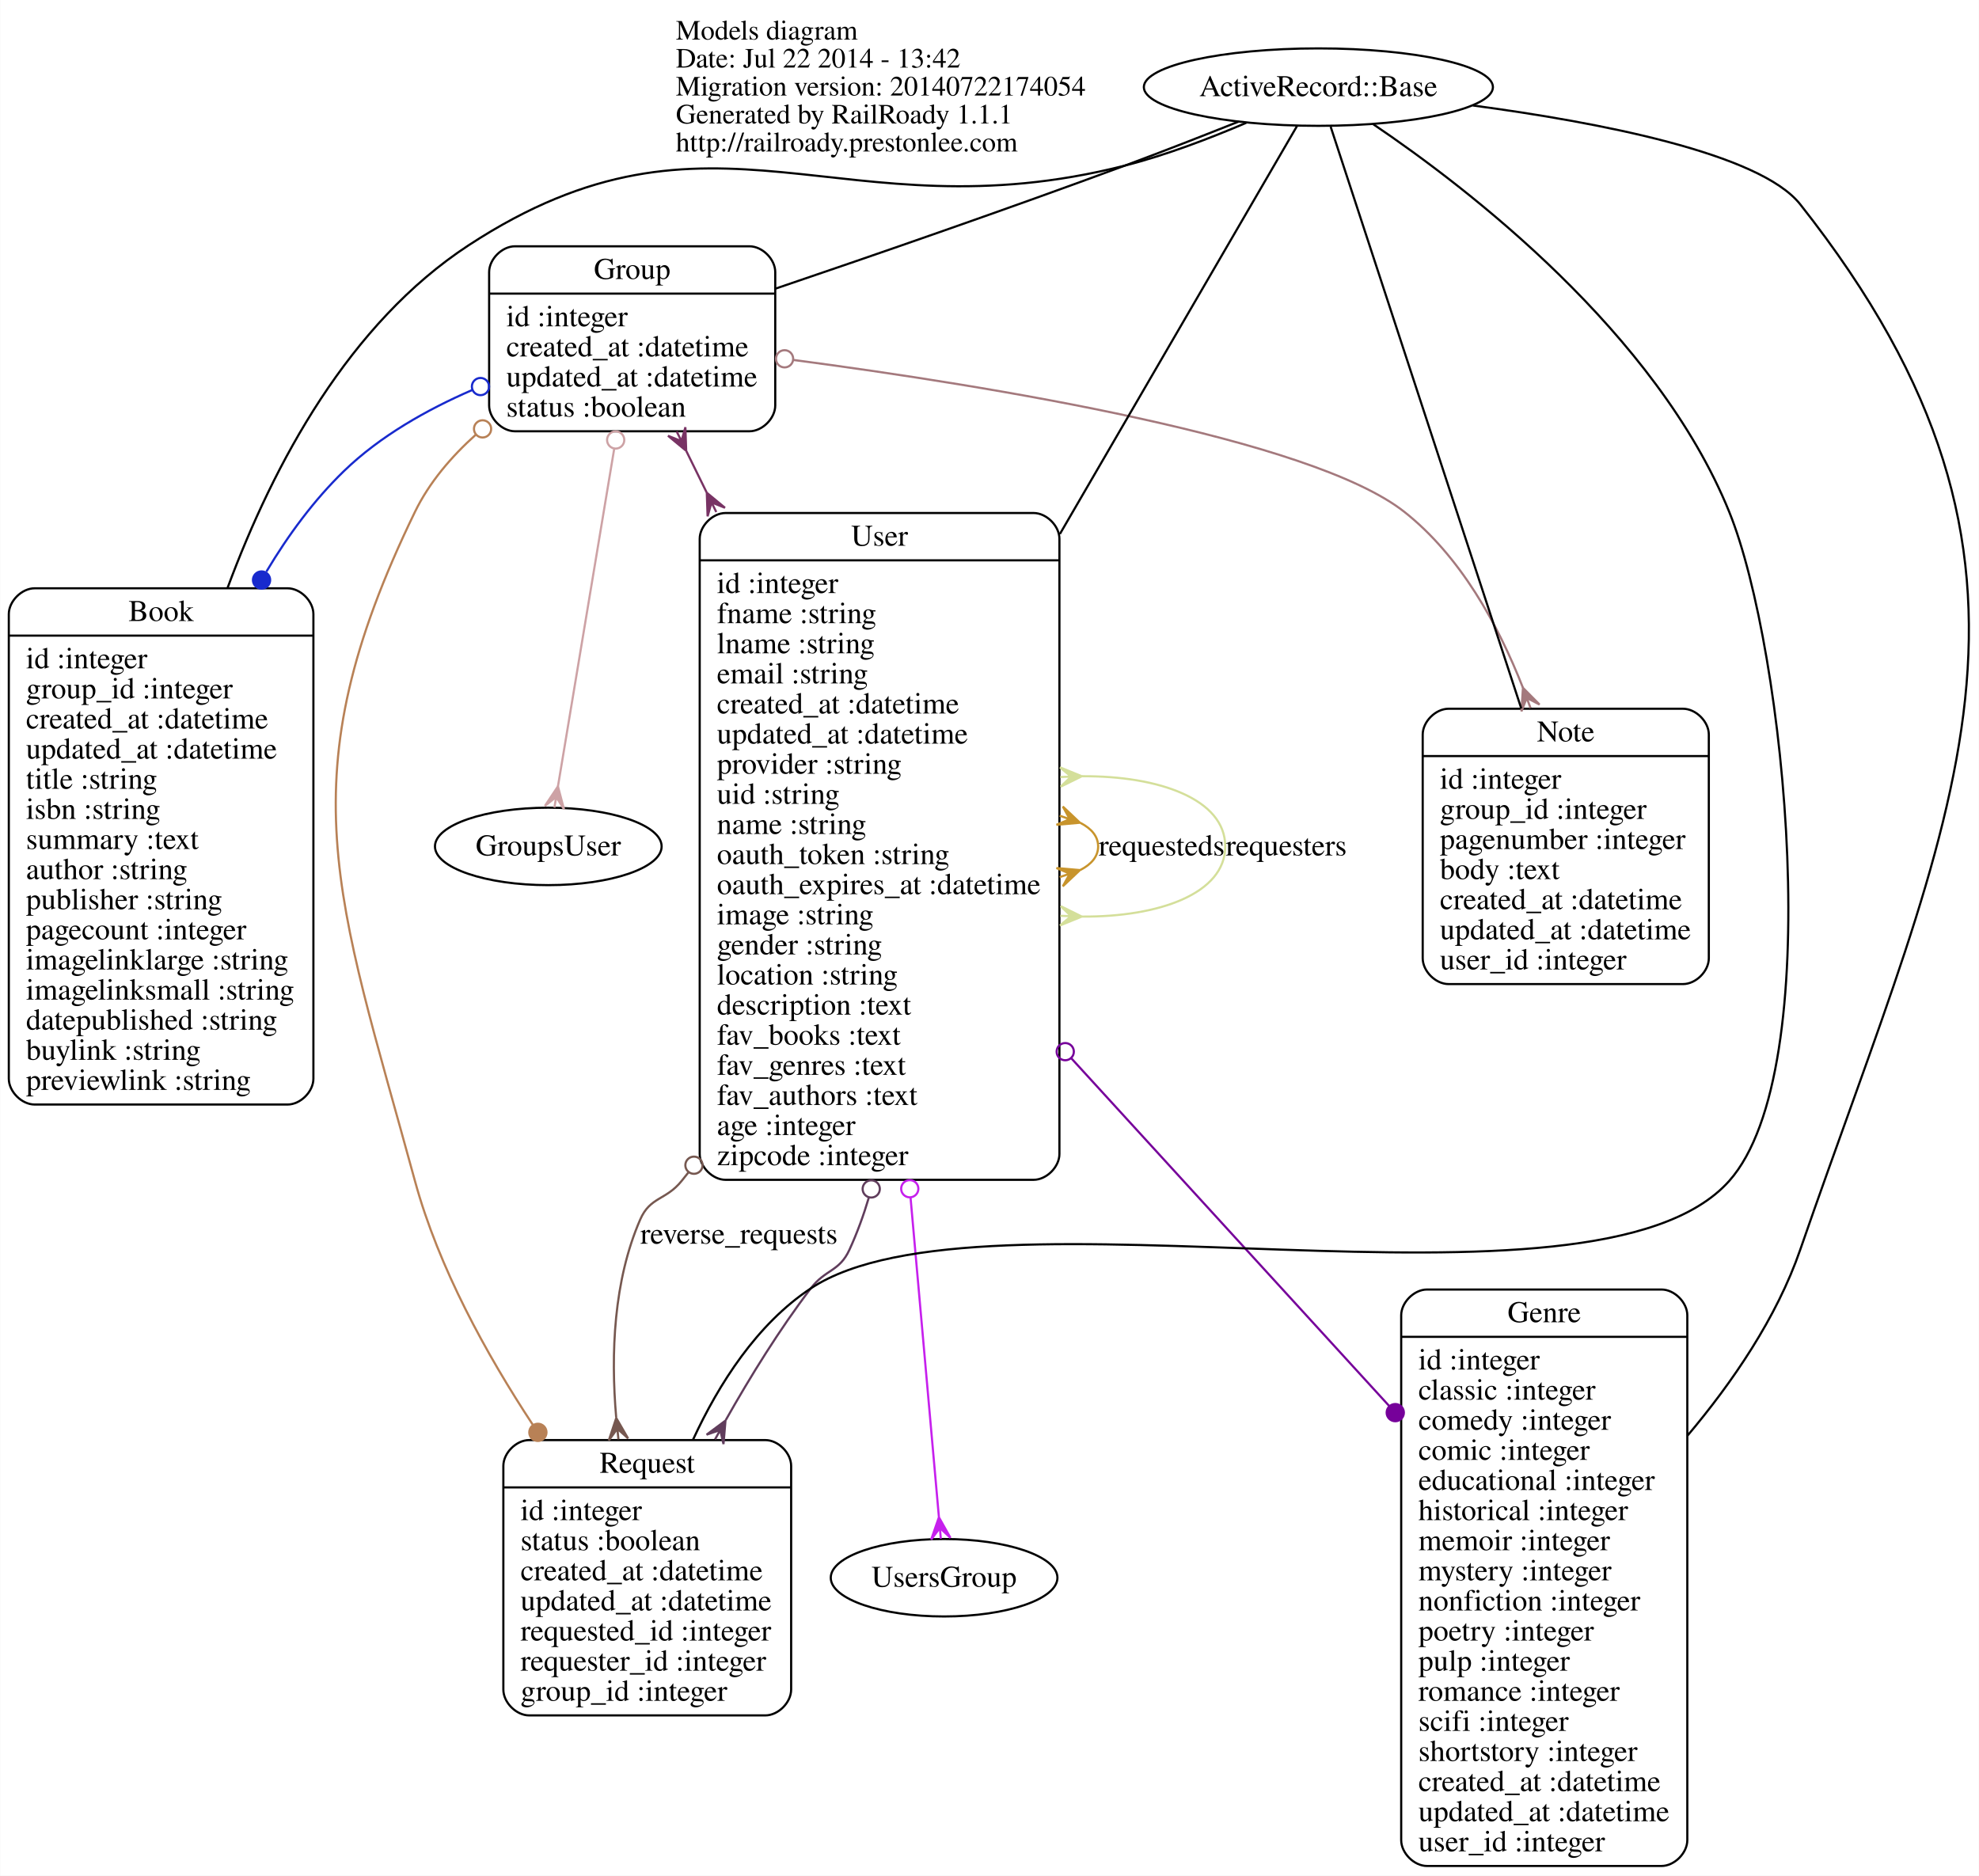
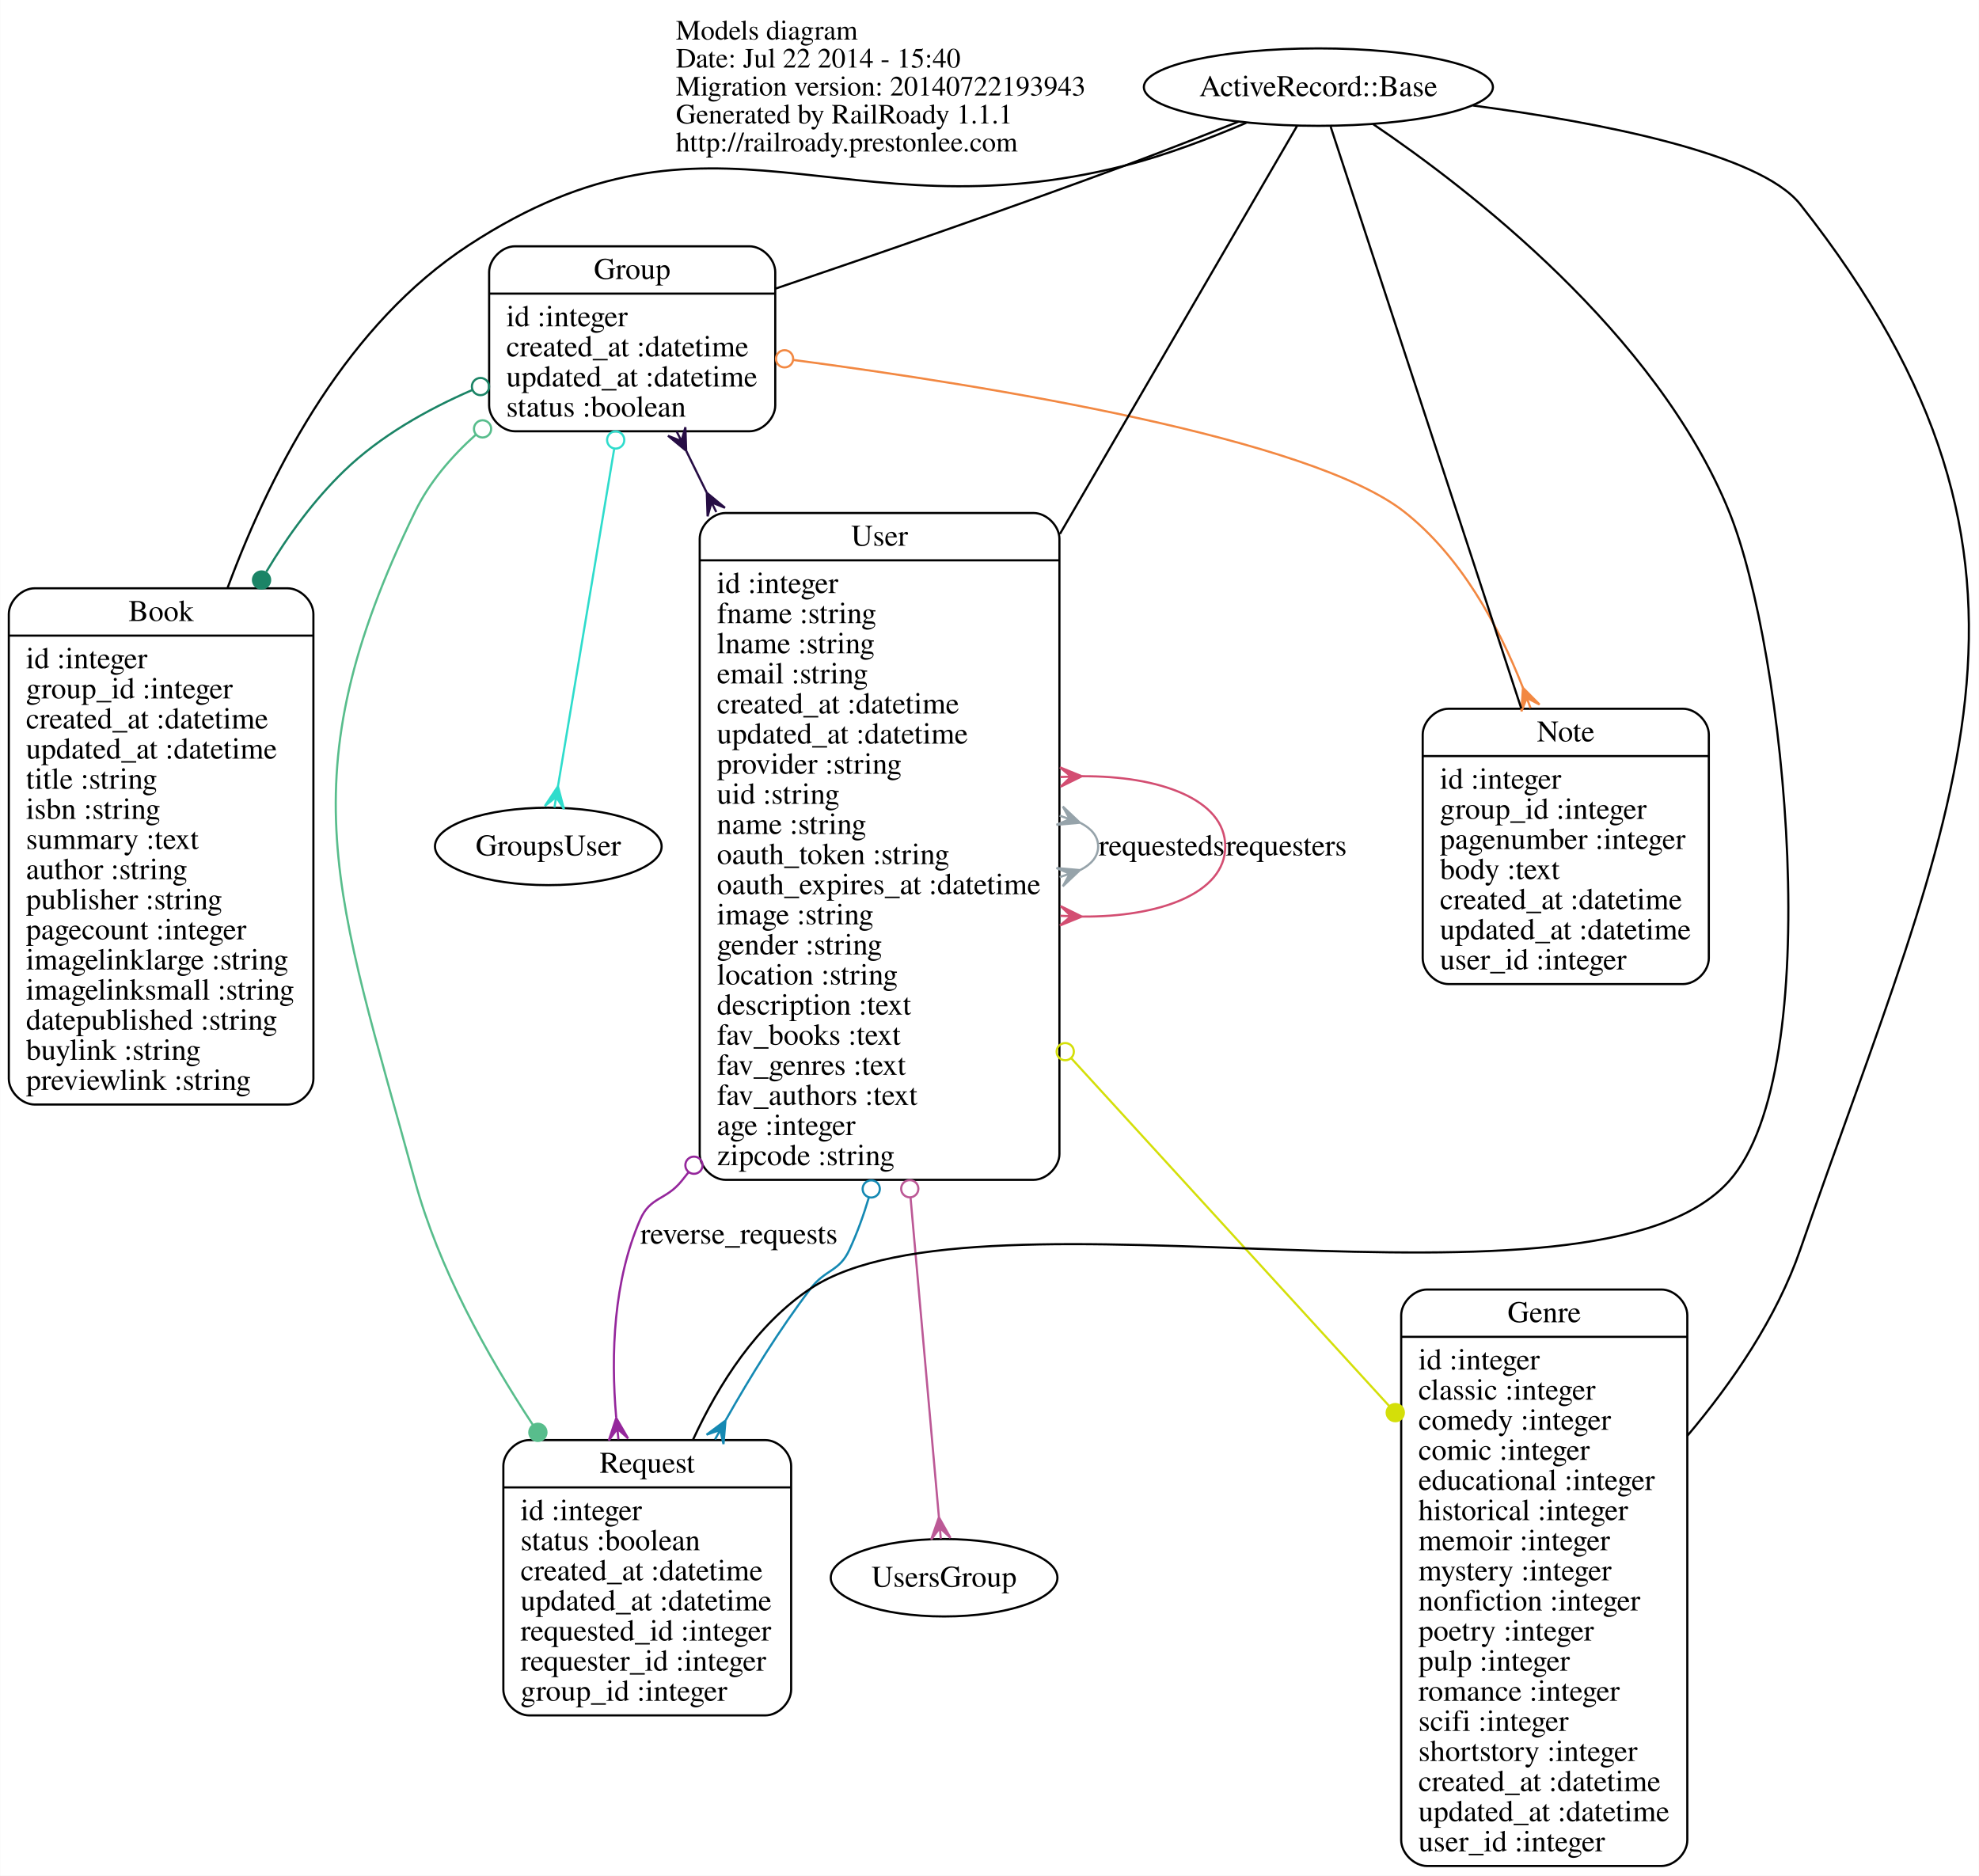
<svg xmlns="http://www.w3.org/2000/svg" width="920pt" height="872pt" viewBox="0.00 0.00 919.81 872.00">
  <g id="graph0" class="graph" transform="scale(1 1) rotate(0) translate(4 868)">
    <polygon fill="white" stroke="none" points="-4,4 -4,-868 915.808,-868 915.808,4 -4,4" />
    <g id="node1" class="node">
      <text text-anchor="start" x="310.111" y="-849.6" font-family="Times,serif" font-size="13.00">Models diagram</text>
-       <text text-anchor="start" x="310.111" y="-836.6" font-family="Times,serif" font-size="13.00">Date: Jul 22 2014 - 13:42</text>
-       <text text-anchor="start" x="310.111" y="-823.6" font-family="Times,serif" font-size="13.00">Migration version: 20140722174054</text>
+       <text text-anchor="start" x="310.111" y="-836.6" font-family="Times,serif" font-size="13.00">Date: Jul 22 2014 - 15:40</text>
+       <text text-anchor="start" x="310.111" y="-823.6" font-family="Times,serif" font-size="13.00">Migration version: 20140722193943</text>
      <text text-anchor="start" x="310.111" y="-810.6" font-family="Times,serif" font-size="13.00">Generated by RailRoady 1.1.1</text>
      <text text-anchor="start" x="310.111" y="-797.6" font-family="Times,serif" font-size="13.00">http://railroady.prestonlee.com</text>
    </g>
    <g id="node2" class="node">
      <path fill="none" stroke="black" d="M12,-354.5C12,-354.5 129.597,-354.5 129.597,-354.5 135.597,-354.5 141.597,-360.5 141.597,-366.5 141.597,-366.5 141.597,-582.5 141.597,-582.5 141.597,-588.5 135.597,-594.5 129.597,-594.5 129.597,-594.5 12,-594.5 12,-594.5 6,-594.5 0,-588.5 0,-582.5 0,-582.5 0,-366.5 0,-366.5 0,-360.5 6,-354.5 12,-354.5" />
      <text text-anchor="middle" x="70.798" y="-579.3" font-family="Times,serif" font-size="14.00">Book</text>
      <polyline fill="none" stroke="black" points="0,-572.5 141.597,-572.5 " />
      <text text-anchor="start" x="8" y="-557.3" font-family="Times,serif" font-size="14.00">id :integer</text>
      <text text-anchor="start" x="8" y="-543.3" font-family="Times,serif" font-size="14.00">group_id :integer</text>
      <text text-anchor="start" x="8" y="-529.3" font-family="Times,serif" font-size="14.00">created_at :datetime</text>
      <text text-anchor="start" x="8" y="-515.3" font-family="Times,serif" font-size="14.00">updated_at :datetime</text>
      <text text-anchor="start" x="8" y="-501.3" font-family="Times,serif" font-size="14.00">title :string</text>
      <text text-anchor="start" x="8" y="-487.3" font-family="Times,serif" font-size="14.00">isbn :string</text>
      <text text-anchor="start" x="8" y="-473.3" font-family="Times,serif" font-size="14.00">summary :text</text>
      <text text-anchor="start" x="8" y="-459.3" font-family="Times,serif" font-size="14.00">author :string</text>
      <text text-anchor="start" x="8" y="-445.3" font-family="Times,serif" font-size="14.00">publisher :string</text>
      <text text-anchor="start" x="8" y="-431.3" font-family="Times,serif" font-size="14.00">pagecount :integer</text>
      <text text-anchor="start" x="8" y="-417.3" font-family="Times,serif" font-size="14.00">imagelinklarge :string</text>
      <text text-anchor="start" x="8" y="-403.3" font-family="Times,serif" font-size="14.00">imagelinksmall :string</text>
      <text text-anchor="start" x="8" y="-389.3" font-family="Times,serif" font-size="14.00">datepublished :string</text>
      <text text-anchor="start" x="8" y="-375.3" font-family="Times,serif" font-size="14.00">buylink :string</text>
      <text text-anchor="start" x="8" y="-361.3" font-family="Times,serif" font-size="14.00">previewlink :string</text>
    </g>
    <g id="node3" class="node">
      <path fill="none" stroke="black" d="M659.293,-0.5C659.293,-0.5 768.304,-0.5 768.304,-0.5 774.304,-0.5 780.304,-6.5 780.304,-12.5 780.304,-12.5 780.304,-256.5 780.304,-256.5 780.304,-262.5 774.304,-268.5 768.304,-268.5 768.304,-268.5 659.293,-268.5 659.293,-268.5 653.293,-268.5 647.293,-262.5 647.293,-256.5 647.293,-256.5 647.293,-12.5 647.293,-12.5 647.293,-6.5 653.293,-0.5 659.293,-0.5" />
      <text text-anchor="middle" x="713.798" y="-253.3" font-family="Times,serif" font-size="14.00">Genre</text>
      <polyline fill="none" stroke="black" points="647.293,-246.5 780.304,-246.5 " />
      <text text-anchor="start" x="655.293" y="-231.3" font-family="Times,serif" font-size="14.00">id :integer</text>
      <text text-anchor="start" x="655.293" y="-217.3" font-family="Times,serif" font-size="14.00">classic :integer</text>
      <text text-anchor="start" x="655.293" y="-203.3" font-family="Times,serif" font-size="14.00">comedy :integer</text>
      <text text-anchor="start" x="655.293" y="-189.3" font-family="Times,serif" font-size="14.00">comic :integer</text>
      <text text-anchor="start" x="655.293" y="-175.3" font-family="Times,serif" font-size="14.00">educational :integer</text>
      <text text-anchor="start" x="655.293" y="-161.3" font-family="Times,serif" font-size="14.00">historical :integer</text>
      <text text-anchor="start" x="655.293" y="-147.3" font-family="Times,serif" font-size="14.00">memoir :integer</text>
      <text text-anchor="start" x="655.293" y="-133.3" font-family="Times,serif" font-size="14.00">mystery :integer</text>
      <text text-anchor="start" x="655.293" y="-119.3" font-family="Times,serif" font-size="14.00">nonfiction :integer</text>
      <text text-anchor="start" x="655.293" y="-105.3" font-family="Times,serif" font-size="14.00">poetry :integer</text>
      <text text-anchor="start" x="655.293" y="-91.3" font-family="Times,serif" font-size="14.00">pulp :integer</text>
      <text text-anchor="start" x="655.293" y="-77.3" font-family="Times,serif" font-size="14.00">romance :integer</text>
      <text text-anchor="start" x="655.293" y="-63.3" font-family="Times,serif" font-size="14.00">scifi :integer</text>
      <text text-anchor="start" x="655.293" y="-49.3" font-family="Times,serif" font-size="14.00">shortstory :integer</text>
      <text text-anchor="start" x="655.293" y="-35.3" font-family="Times,serif" font-size="14.00">created_at :datetime</text>
      <text text-anchor="start" x="655.293" y="-21.3" font-family="Times,serif" font-size="14.00">updated_at :datetime</text>
      <text text-anchor="start" x="655.293" y="-7.3" font-family="Times,serif" font-size="14.00">user_id :integer</text>
    </g>
    <g id="node4" class="node">
      <path fill="none" stroke="black" d="M235.293,-667.5C235.293,-667.5 344.304,-667.5 344.304,-667.5 350.304,-667.5 356.304,-673.5 356.304,-679.5 356.304,-679.5 356.304,-741.5 356.304,-741.5 356.304,-747.5 350.304,-753.5 344.304,-753.5 344.304,-753.5 235.293,-753.5 235.293,-753.5 229.293,-753.5 223.293,-747.5 223.293,-741.5 223.293,-741.5 223.293,-679.5 223.293,-679.5 223.293,-673.5 229.293,-667.5 235.293,-667.5" />
      <text text-anchor="middle" x="289.798" y="-738.3" font-family="Times,serif" font-size="14.00">Group</text>
      <polyline fill="none" stroke="black" points="223.293,-731.5 356.304,-731.5 " />
      <text text-anchor="start" x="231.293" y="-716.3" font-family="Times,serif" font-size="14.00">id :integer</text>
      <text text-anchor="start" x="231.293" y="-702.3" font-family="Times,serif" font-size="14.00">created_at :datetime</text>
      <text text-anchor="start" x="231.293" y="-688.3" font-family="Times,serif" font-size="14.00">updated_at :datetime</text>
      <text text-anchor="start" x="231.293" y="-674.3" font-family="Times,serif" font-size="14.00">status :boolean</text>
    </g>
    <g id="edge4" class="edge">
-       <path fill="none" stroke="#182acd" d="M215.514,-686.717C194.349,-677.547 172.524,-665.207 155.798,-649 141.888,-635.52 129.927,-619.293 119.746,-602.243" />
-       <ellipse fill="none" stroke="#182acd" cx="219.273" cy="-688.288" rx="4" ry="4" />
-       <ellipse fill="#182acd" stroke="#182acd" cx="117.494" cy="-598.354" rx="4" ry="4" />
+       <path fill="none" stroke="#1b8466" d="M215.514,-686.717C194.349,-677.547 172.524,-665.207 155.798,-649 141.888,-635.52 129.927,-619.293 119.746,-602.243" />
+       <ellipse fill="none" stroke="#1b8466" cx="219.273" cy="-688.288" rx="4" ry="4" />
+       <ellipse fill="#1b8466" stroke="#1b8466" cx="117.494" cy="-598.354" rx="4" ry="4" />
    </g>
    <g id="node5" class="node">
      <path fill="none" stroke="black" d="M669.293,-410.5C669.293,-410.5 778.304,-410.5 778.304,-410.5 784.304,-410.5 790.304,-416.5 790.304,-422.5 790.304,-422.5 790.304,-526.5 790.304,-526.5 790.304,-532.5 784.304,-538.5 778.304,-538.5 778.304,-538.5 669.293,-538.5 669.293,-538.5 663.293,-538.5 657.293,-532.5 657.293,-526.5 657.293,-526.5 657.293,-422.5 657.293,-422.5 657.293,-416.5 663.293,-410.5 669.293,-410.5" />
      <text text-anchor="middle" x="723.798" y="-523.3" font-family="Times,serif" font-size="14.00">Note</text>
      <polyline fill="none" stroke="black" points="657.293,-516.5 790.304,-516.5 " />
      <text text-anchor="start" x="665.293" y="-501.3" font-family="Times,serif" font-size="14.00">id :integer</text>
      <text text-anchor="start" x="665.293" y="-487.3" font-family="Times,serif" font-size="14.00">group_id :integer</text>
      <text text-anchor="start" x="665.293" y="-473.3" font-family="Times,serif" font-size="14.00">pagenumber :integer</text>
      <text text-anchor="start" x="665.293" y="-459.3" font-family="Times,serif" font-size="14.00">body :text</text>
      <text text-anchor="start" x="665.293" y="-445.3" font-family="Times,serif" font-size="14.00">created_at :datetime</text>
      <text text-anchor="start" x="665.293" y="-431.3" font-family="Times,serif" font-size="14.00">updated_at :datetime</text>
      <text text-anchor="start" x="665.293" y="-417.3" font-family="Times,serif" font-size="14.00">user_id :integer</text>
    </g>
    <g id="edge5" class="edge">
-       <path fill="none" stroke="#a4797d" d="M364.829,-700.646C456.701,-688.504 605.455,-664.226 648.798,-630 674.77,-609.492 692.319,-577.725 703.867,-548.318" />
-       <ellipse fill="none" stroke="#a4797d" cx="360.637" cy="-701.194" rx="4" ry="4" />
-       <polygon fill="#a4797d" stroke="#a4797d" points="703.898,-548.234 711.622,-540.45 705.653,-543.552 707.408,-538.87 707.408,-538.87 707.408,-538.87 705.653,-543.552 703.195,-537.291 703.898,-548.234 703.898,-548.234" />
+       <path fill="none" stroke="#f28842" d="M364.829,-700.646C456.701,-688.504 605.455,-664.226 648.798,-630 674.77,-609.492 692.319,-577.725 703.867,-548.318" />
+       <ellipse fill="none" stroke="#f28842" cx="360.637" cy="-701.194" rx="4" ry="4" />
+       <polygon fill="#f28842" stroke="#f28842" points="703.898,-548.234 711.622,-540.45 705.653,-543.552 707.408,-538.87 707.408,-538.87 707.408,-538.87 705.653,-543.552 703.195,-537.291 703.898,-548.234 703.898,-548.234" />
    </g>
    <g id="node6" class="node">
      <path fill="none" stroke="black" d="M241.903,-70.5C241.903,-70.5 351.693,-70.5 351.693,-70.5 357.693,-70.5 363.693,-76.5 363.693,-82.5 363.693,-82.5 363.693,-186.5 363.693,-186.5 363.693,-192.5 357.693,-198.5 351.693,-198.5 351.693,-198.5 241.903,-198.5 241.903,-198.5 235.903,-198.5 229.903,-192.5 229.903,-186.5 229.903,-186.5 229.903,-82.5 229.903,-82.5 229.903,-76.5 235.903,-70.5 241.903,-70.5" />
      <text text-anchor="middle" x="296.798" y="-183.3" font-family="Times,serif" font-size="14.00">Request</text>
      <polyline fill="none" stroke="black" points="229.903,-176.5 363.693,-176.5 " />
      <text text-anchor="start" x="237.903" y="-161.3" font-family="Times,serif" font-size="14.00">id :integer</text>
      <text text-anchor="start" x="237.903" y="-147.3" font-family="Times,serif" font-size="14.00">status :boolean</text>
      <text text-anchor="start" x="237.903" y="-133.3" font-family="Times,serif" font-size="14.00">created_at :datetime</text>
      <text text-anchor="start" x="237.903" y="-119.3" font-family="Times,serif" font-size="14.00">updated_at :datetime</text>
      <text text-anchor="start" x="237.903" y="-105.3" font-family="Times,serif" font-size="14.00">requested_id :integer</text>
      <text text-anchor="start" x="237.903" y="-91.3" font-family="Times,serif" font-size="14.00">requester_id :integer</text>
      <text text-anchor="start" x="237.903" y="-77.3" font-family="Times,serif" font-size="14.00">group_id :integer</text>
    </g>
    <g id="edge3" class="edge">
-       <path fill="none" stroke="#b88156" d="M217.177,-665.99C205.696,-655.703 195.438,-643.676 188.798,-630 128.431,-505.657 152.466,-452.362 188.798,-319 199.775,-278.71 222.094,-238.247 243.608,-205.608" />
-       <ellipse fill="none" stroke="#b88156" cx="220.24" cy="-668.61" rx="4" ry="4" />
-       <ellipse fill="#b88156" stroke="#b88156" cx="245.959" cy="-202.091" rx="4" ry="4" />
+       <path fill="none" stroke="#58bd8c" d="M217.177,-665.99C205.696,-655.703 195.438,-643.676 188.798,-630 128.431,-505.657 152.466,-452.362 188.798,-319 199.775,-278.71 222.094,-238.247 243.608,-205.608" />
+       <ellipse fill="none" stroke="#58bd8c" cx="220.24" cy="-668.61" rx="4" ry="4" />
+       <ellipse fill="#58bd8c" stroke="#58bd8c" cx="245.959" cy="-202.091" rx="4" ry="4" />
    </g>
    <g id="node7" class="node">
      <path fill="none" stroke="black" d="M333.186,-319.5C333.186,-319.5 476.411,-319.5 476.411,-319.5 482.411,-319.5 488.411,-325.5 488.411,-331.5 488.411,-331.5 488.411,-617.5 488.411,-617.5 488.411,-623.5 482.411,-629.5 476.411,-629.5 476.411,-629.5 333.186,-629.5 333.186,-629.5 327.186,-629.5 321.186,-623.5 321.186,-617.5 321.186,-617.5 321.186,-331.5 321.186,-331.5 321.186,-325.5 327.186,-319.5 333.186,-319.5" />
      <text text-anchor="middle" x="404.798" y="-614.3" font-family="Times,serif" font-size="14.00">User</text>
      <polyline fill="none" stroke="black" points="321.186,-607.5 488.411,-607.5 " />
      <text text-anchor="start" x="329.186" y="-592.3" font-family="Times,serif" font-size="14.00">id :integer</text>
      <text text-anchor="start" x="329.186" y="-578.3" font-family="Times,serif" font-size="14.00">fname :string</text>
      <text text-anchor="start" x="329.186" y="-564.3" font-family="Times,serif" font-size="14.00">lname :string</text>
      <text text-anchor="start" x="329.186" y="-550.3" font-family="Times,serif" font-size="14.00">email :string</text>
      <text text-anchor="start" x="329.186" y="-536.3" font-family="Times,serif" font-size="14.00">created_at :datetime</text>
      <text text-anchor="start" x="329.186" y="-522.3" font-family="Times,serif" font-size="14.00">updated_at :datetime</text>
      <text text-anchor="start" x="329.186" y="-508.3" font-family="Times,serif" font-size="14.00">provider :string</text>
      <text text-anchor="start" x="329.186" y="-494.3" font-family="Times,serif" font-size="14.00">uid :string</text>
      <text text-anchor="start" x="329.186" y="-480.3" font-family="Times,serif" font-size="14.00">name :string</text>
      <text text-anchor="start" x="329.186" y="-466.3" font-family="Times,serif" font-size="14.00">oauth_token :string</text>
      <text text-anchor="start" x="329.186" y="-452.3" font-family="Times,serif" font-size="14.00">oauth_expires_at :datetime</text>
      <text text-anchor="start" x="329.186" y="-438.3" font-family="Times,serif" font-size="14.00">image :string</text>
      <text text-anchor="start" x="329.186" y="-424.3" font-family="Times,serif" font-size="14.00">gender :string</text>
      <text text-anchor="start" x="329.186" y="-410.3" font-family="Times,serif" font-size="14.00">location :string</text>
      <text text-anchor="start" x="329.186" y="-396.3" font-family="Times,serif" font-size="14.00">description :text</text>
      <text text-anchor="start" x="329.186" y="-382.3" font-family="Times,serif" font-size="14.00">fav_books :text</text>
      <text text-anchor="start" x="329.186" y="-368.3" font-family="Times,serif" font-size="14.00">fav_genres :text</text>
      <text text-anchor="start" x="329.186" y="-354.3" font-family="Times,serif" font-size="14.00">fav_authors :text</text>
      <text text-anchor="start" x="329.186" y="-340.3" font-family="Times,serif" font-size="14.00">age :integer</text>
-       <text text-anchor="start" x="329.186" y="-326.3" font-family="Times,serif" font-size="14.00">zipcode :integer</text>
+       <text text-anchor="start" x="329.186" y="-326.3" font-family="Times,serif" font-size="14.00">zipcode :string</text>
    </g>
    <g id="edge7" class="edge">
-       <path fill="none" stroke="#783364" d="M315.027,-658.165C317.995,-652.125 321.133,-645.74 324.388,-639.117" />
-       <polygon fill="#783364" stroke="#783364" points="314.902,-658.42 306.452,-665.41 312.696,-662.908 310.491,-667.395 310.491,-667.395 310.491,-667.395 312.696,-662.908 314.529,-669.38 314.902,-658.42 314.902,-658.42" />
-       <polygon fill="#783364" stroke="#783364" points="324.484,-638.922 332.933,-631.932 326.689,-634.435 328.895,-629.947 328.895,-629.947 328.895,-629.947 326.689,-634.435 324.856,-627.962 324.484,-638.922 324.484,-638.922" />
+       <path fill="none" stroke="#260d44" d="M315.027,-658.165C317.995,-652.125 321.133,-645.74 324.388,-639.117" />
+       <polygon fill="#260d44" stroke="#260d44" points="314.902,-658.42 306.452,-665.41 312.696,-662.908 310.491,-667.395 310.491,-667.395 310.491,-667.395 312.696,-662.908 314.529,-669.38 314.902,-658.42 314.902,-658.42" />
+       <polygon fill="#260d44" stroke="#260d44" points="324.484,-638.922 332.933,-631.932 326.689,-634.435 328.895,-629.947 328.895,-629.947 328.895,-629.947 326.689,-634.435 324.856,-627.962 324.484,-638.922 324.484,-638.922" />
    </g>
    <g id="node9" class="node">
      <ellipse fill="none" stroke="black" cx="250.798" cy="-474.5" rx="52.687" ry="18" />
      <text text-anchor="middle" x="250.798" y="-470.3" font-family="Times,serif" font-size="14.00">GroupsUser</text>
    </g>
    <g id="edge6" class="edge">
-       <path fill="none" stroke="#cda2a5" d="M281.416,-659.204C273.41,-611.169 261.65,-540.609 255.286,-502.428" />
-       <ellipse fill="none" stroke="#cda2a5" cx="282.123" cy="-663.45" rx="4" ry="4" />
-       <polygon fill="#cda2a5" stroke="#cda2a5" points="255.286,-502.427 258.081,-491.823 254.464,-497.495 253.642,-492.563 253.642,-492.563 253.642,-492.563 254.464,-497.495 249.203,-493.303 255.286,-502.427 255.286,-502.427" />
+       <path fill="none" stroke="#2fdccc" d="M281.416,-659.204C273.41,-611.169 261.65,-540.609 255.286,-502.428" />
+       <ellipse fill="none" stroke="#2fdccc" cx="282.123" cy="-663.45" rx="4" ry="4" />
+       <polygon fill="#2fdccc" stroke="#2fdccc" points="255.286,-502.427 258.081,-491.823 254.464,-497.495 253.642,-492.563 253.642,-492.563 253.642,-492.563 254.464,-497.495 249.203,-493.303 255.286,-502.427 255.286,-502.427" />
    </g>
    <g id="edge16" class="edge">
-       <path fill="none" stroke="#76019a" d="M494.02,-375.905C540.893,-324.633 597.587,-262.618 641.653,-214.416" />
-       <ellipse fill="none" stroke="#76019a" cx="491.117" cy="-379.08" rx="4" ry="4" />
-       <ellipse fill="#76019a" stroke="#76019a" cx="644.537" cy="-211.262" rx="4" ry="4" />
+       <path fill="none" stroke="#d4df09" d="M494.02,-375.905C540.893,-324.633 597.587,-262.618 641.653,-214.416" />
+       <ellipse fill="none" stroke="#d4df09" cx="491.117" cy="-379.08" rx="4" ry="4" />
+       <ellipse fill="#d4df09" stroke="#d4df09" cx="644.537" cy="-211.262" rx="4" ry="4" />
    </g>
    <g id="edge11" class="edge">
-       <path fill="none" stroke="#603d5c" d="M399.844,-311.355C397.362,-302.967 394.375,-294.795 390.798,-287 386.08,-276.717 379.658,-277.997 372.798,-269 358.43,-250.157 344.88,-228.312 333.312,-207.819" />
-       <ellipse fill="none" stroke="#603d5c" cx="400.921" cy="-315.259" rx="4" ry="4" />
-       <polygon fill="#603d5c" stroke="#603d5c" points="333.17,-207.564 332.243,-196.637 330.74,-203.194 328.31,-198.824 328.31,-198.824 328.31,-198.824 330.74,-203.194 324.377,-201.011 333.17,-207.564 333.17,-207.564" />
+       <path fill="none" stroke="#1589b3" d="M399.844,-311.355C397.362,-302.967 394.375,-294.795 390.798,-287 386.08,-276.717 379.658,-277.997 372.798,-269 358.43,-250.157 344.88,-228.312 333.312,-207.819" />
+       <ellipse fill="none" stroke="#1589b3" cx="400.921" cy="-315.259" rx="4" ry="4" />
+       <polygon fill="#1589b3" stroke="#1589b3" points="333.17,-207.564 332.243,-196.637 330.74,-203.194 328.31,-198.824 328.31,-198.824 328.31,-198.824 330.74,-203.194 324.377,-201.011 333.17,-207.564 333.17,-207.564" />
    </g>
    <g id="edge13" class="edge">
-       <path fill="none" stroke="#765850" d="M315.874,-322.865C314.852,-321.564 313.827,-320.276 312.798,-319 305.438,-309.871 298.182,-311.754 293.508,-301 281.161,-272.59 279.795,-238.763 282.351,-209.117" />
-       <ellipse fill="none" stroke="#765850" cx="318.508" cy="-326.287" rx="4" ry="4" />
-       <polygon fill="#765850" stroke="#765850" points="282.387,-208.769 287.884,-199.281 282.897,-203.796 283.408,-198.822 283.408,-198.822 283.408,-198.822 282.897,-203.796 278.931,-198.362 282.387,-208.769 282.387,-208.769" />
+       <path fill="none" stroke="#95279c" d="M315.874,-322.865C314.852,-321.564 313.827,-320.276 312.798,-319 305.438,-309.871 298.182,-311.754 293.508,-301 281.161,-272.59 279.795,-238.763 282.351,-209.117" />
+       <ellipse fill="none" stroke="#95279c" cx="318.508" cy="-326.287" rx="4" ry="4" />
+       <polygon fill="#95279c" stroke="#95279c" points="282.387,-208.769 287.884,-199.281 282.897,-203.796 283.408,-198.822 283.408,-198.822 283.408,-198.822 282.897,-203.796 278.931,-198.362 282.387,-208.769 282.387,-208.769" />
      <text text-anchor="middle" x="339.443" y="-289.8" font-family="Times,serif" font-size="14.00">reverse_requests</text>
    </g>
    <g id="edge12" class="edge">
-       <path fill="none" stroke="#c8942c" d="M498.189,-485.429C503.344,-482.771 506.411,-479.128 506.411,-474.5 506.411,-469.872 503.344,-466.229 498.189,-463.571" />
-       <polygon fill="#c8942c" stroke="#c8942c" points="497.956,-485.51 487.033,-484.546 493.234,-487.153 488.511,-488.796 488.511,-488.796 488.511,-488.796 493.234,-487.153 489.99,-493.046 497.956,-485.51 497.956,-485.51" />
-       <polygon fill="#c8942c" stroke="#c8942c" points="497.956,-463.49 489.99,-455.954 493.234,-461.847 488.511,-460.204 488.511,-460.204 488.511,-460.204 493.234,-461.847 487.033,-464.454 497.956,-463.49 497.956,-463.49" />
+       <path fill="none" stroke="#96a3aa" d="M498.189,-485.429C503.344,-482.771 506.411,-479.128 506.411,-474.5 506.411,-469.872 503.344,-466.229 498.189,-463.571" />
+       <polygon fill="#96a3aa" stroke="#96a3aa" points="497.956,-485.51 487.033,-484.546 493.234,-487.153 488.511,-488.796 488.511,-488.796 488.511,-488.796 493.234,-487.153 489.99,-493.046 497.956,-485.51 497.956,-485.51" />
+       <polygon fill="#96a3aa" stroke="#96a3aa" points="497.956,-463.49 489.99,-455.954 493.234,-461.847 488.511,-460.204 488.511,-460.204 488.511,-460.204 493.234,-461.847 487.033,-464.454 497.956,-463.49 497.956,-463.49" />
      <text text-anchor="middle" x="535.956" y="-470.3" font-family="Times,serif" font-size="14.00">requesteds</text>
    </g>
    <g id="edge14" class="edge">
-       <path fill="none" stroke="#d4df9a" d="M498.994,-507.121C534.657,-507.351 565.5,-496.478 565.5,-474.5 565.5,-452.522 534.657,-441.649 498.994,-441.879" />
-       <polygon fill="#d4df9a" stroke="#d4df9a" points="498.823,-507.115 488.988,-502.265 493.826,-506.939 488.829,-506.762 488.829,-506.762 488.829,-506.762 493.826,-506.939 488.67,-511.259 498.823,-507.115 498.823,-507.115" />
-       <polygon fill="#d4df9a" stroke="#d4df9a" points="498.823,-441.885 488.67,-437.741 493.826,-442.061 488.829,-442.238 488.829,-442.238 488.829,-442.238 493.826,-442.061 488.988,-446.735 498.823,-441.885 498.823,-441.885" />
+       <path fill="none" stroke="#d34e72" d="M498.994,-507.121C534.657,-507.351 565.5,-496.478 565.5,-474.5 565.5,-452.522 534.657,-441.649 498.994,-441.879" />
+       <polygon fill="#d34e72" stroke="#d34e72" points="498.823,-507.115 488.988,-502.265 493.826,-506.939 488.829,-506.762 488.829,-506.762 488.829,-506.762 493.826,-506.939 488.67,-511.259 498.823,-507.115 498.823,-507.115" />
+       <polygon fill="#d34e72" stroke="#d34e72" points="498.823,-441.885 488.67,-437.741 493.826,-442.061 488.829,-442.238 488.829,-442.238 488.829,-442.238 493.826,-442.061 488.988,-446.735 498.823,-441.885 498.823,-441.885" />
      <text text-anchor="middle" x="593.876" y="-470.3" font-family="Times,serif" font-size="14.00">requesters</text>
    </g>
    <g id="node10" class="node">
      <ellipse fill="none" stroke="black" cx="434.798" cy="-134.5" rx="52.687" ry="18" />
      <text text-anchor="middle" x="434.798" y="-130.3" font-family="Times,serif" font-size="14.00">UsersGroup</text>
    </g>
    <g id="edge15" class="edge">
-       <path fill="none" stroke="#c620ed" d="M419.205,-311.183C424.279,-254.022 429.443,-195.841 432.371,-162.849" />
-       <ellipse fill="none" stroke="#c620ed" cx="418.835" cy="-315.352" rx="4" ry="4" />
-       <polygon fill="#c620ed" stroke="#c620ed" points="432.391,-162.625 437.757,-153.062 432.833,-157.645 433.275,-152.664 433.275,-152.664 433.275,-152.664 432.833,-157.645 428.793,-152.266 432.391,-162.625 432.391,-162.625" />
+       <path fill="none" stroke="#bc5996" d="M419.205,-311.183C424.279,-254.022 429.443,-195.841 432.371,-162.849" />
+       <ellipse fill="none" stroke="#bc5996" cx="418.835" cy="-315.352" rx="4" ry="4" />
+       <polygon fill="#bc5996" stroke="#bc5996" points="432.391,-162.625 437.757,-153.062 432.833,-157.645 433.275,-152.664 433.275,-152.664 433.275,-152.664 432.833,-157.645 428.793,-152.266 432.391,-162.625 432.391,-162.625" />
    </g>
    <g id="node8" class="node">
      <ellipse fill="none" stroke="black" cx="608.798" cy="-827.5" rx="81.142" ry="18" />
      <text text-anchor="middle" x="608.798" y="-823.3" font-family="Times,serif" font-size="14.00">ActiveRecord::Base</text>
    </g>
    <g id="edge1" class="edge">
      <path fill="none" stroke="black" d="M575.284,-810.919C558.634,-803.792 538.011,-795.869 518.798,-791 386.434,-757.453 328.087,-828.726 213.798,-754 158.299,-717.713 123.221,-652.761 101.704,-594.707" />
    </g>
    <g id="edge2" class="edge">
      <path fill="none" stroke="black" d="M680.634,-818.957C738.781,-811.193 814.003,-796.813 832.798,-773 966.622,-603.45 903.386,-491.14 832.798,-287 821.868,-255.391 801.319,-225.359 780.334,-200.496" />
    </g>
    <g id="edge8" class="edge">
      <path fill="none" stroke="black" d="M571.712,-811.471C555.523,-805.014 536.281,-797.479 518.798,-791 464.44,-770.854 402.277,-749.37 356.447,-733.822" />
    </g>
    <g id="edge9" class="edge">
      <path fill="none" stroke="black" d="M614.501,-809.094C630.454,-760.402 676.132,-620.986 703.122,-538.606" />
    </g>
    <g id="edge10" class="edge">
      <path fill="none" stroke="black" d="M634.249,-810.287C677.99,-780.714 765.979,-713.314 799.798,-630 825.792,-565.964 845.738,-370.633 799.798,-319 736.293,-247.625 452.453,-321.749 372.798,-269 347.783,-252.434 330.076,-224.647 318.086,-198.7" />
    </g>
    <g id="edge17" class="edge">
      <path fill="none" stroke="black" d="M598.959,-809.571C578.902,-775.062 531.554,-693.594 488.638,-619.753" />
    </g>
  </g>
</svg>
